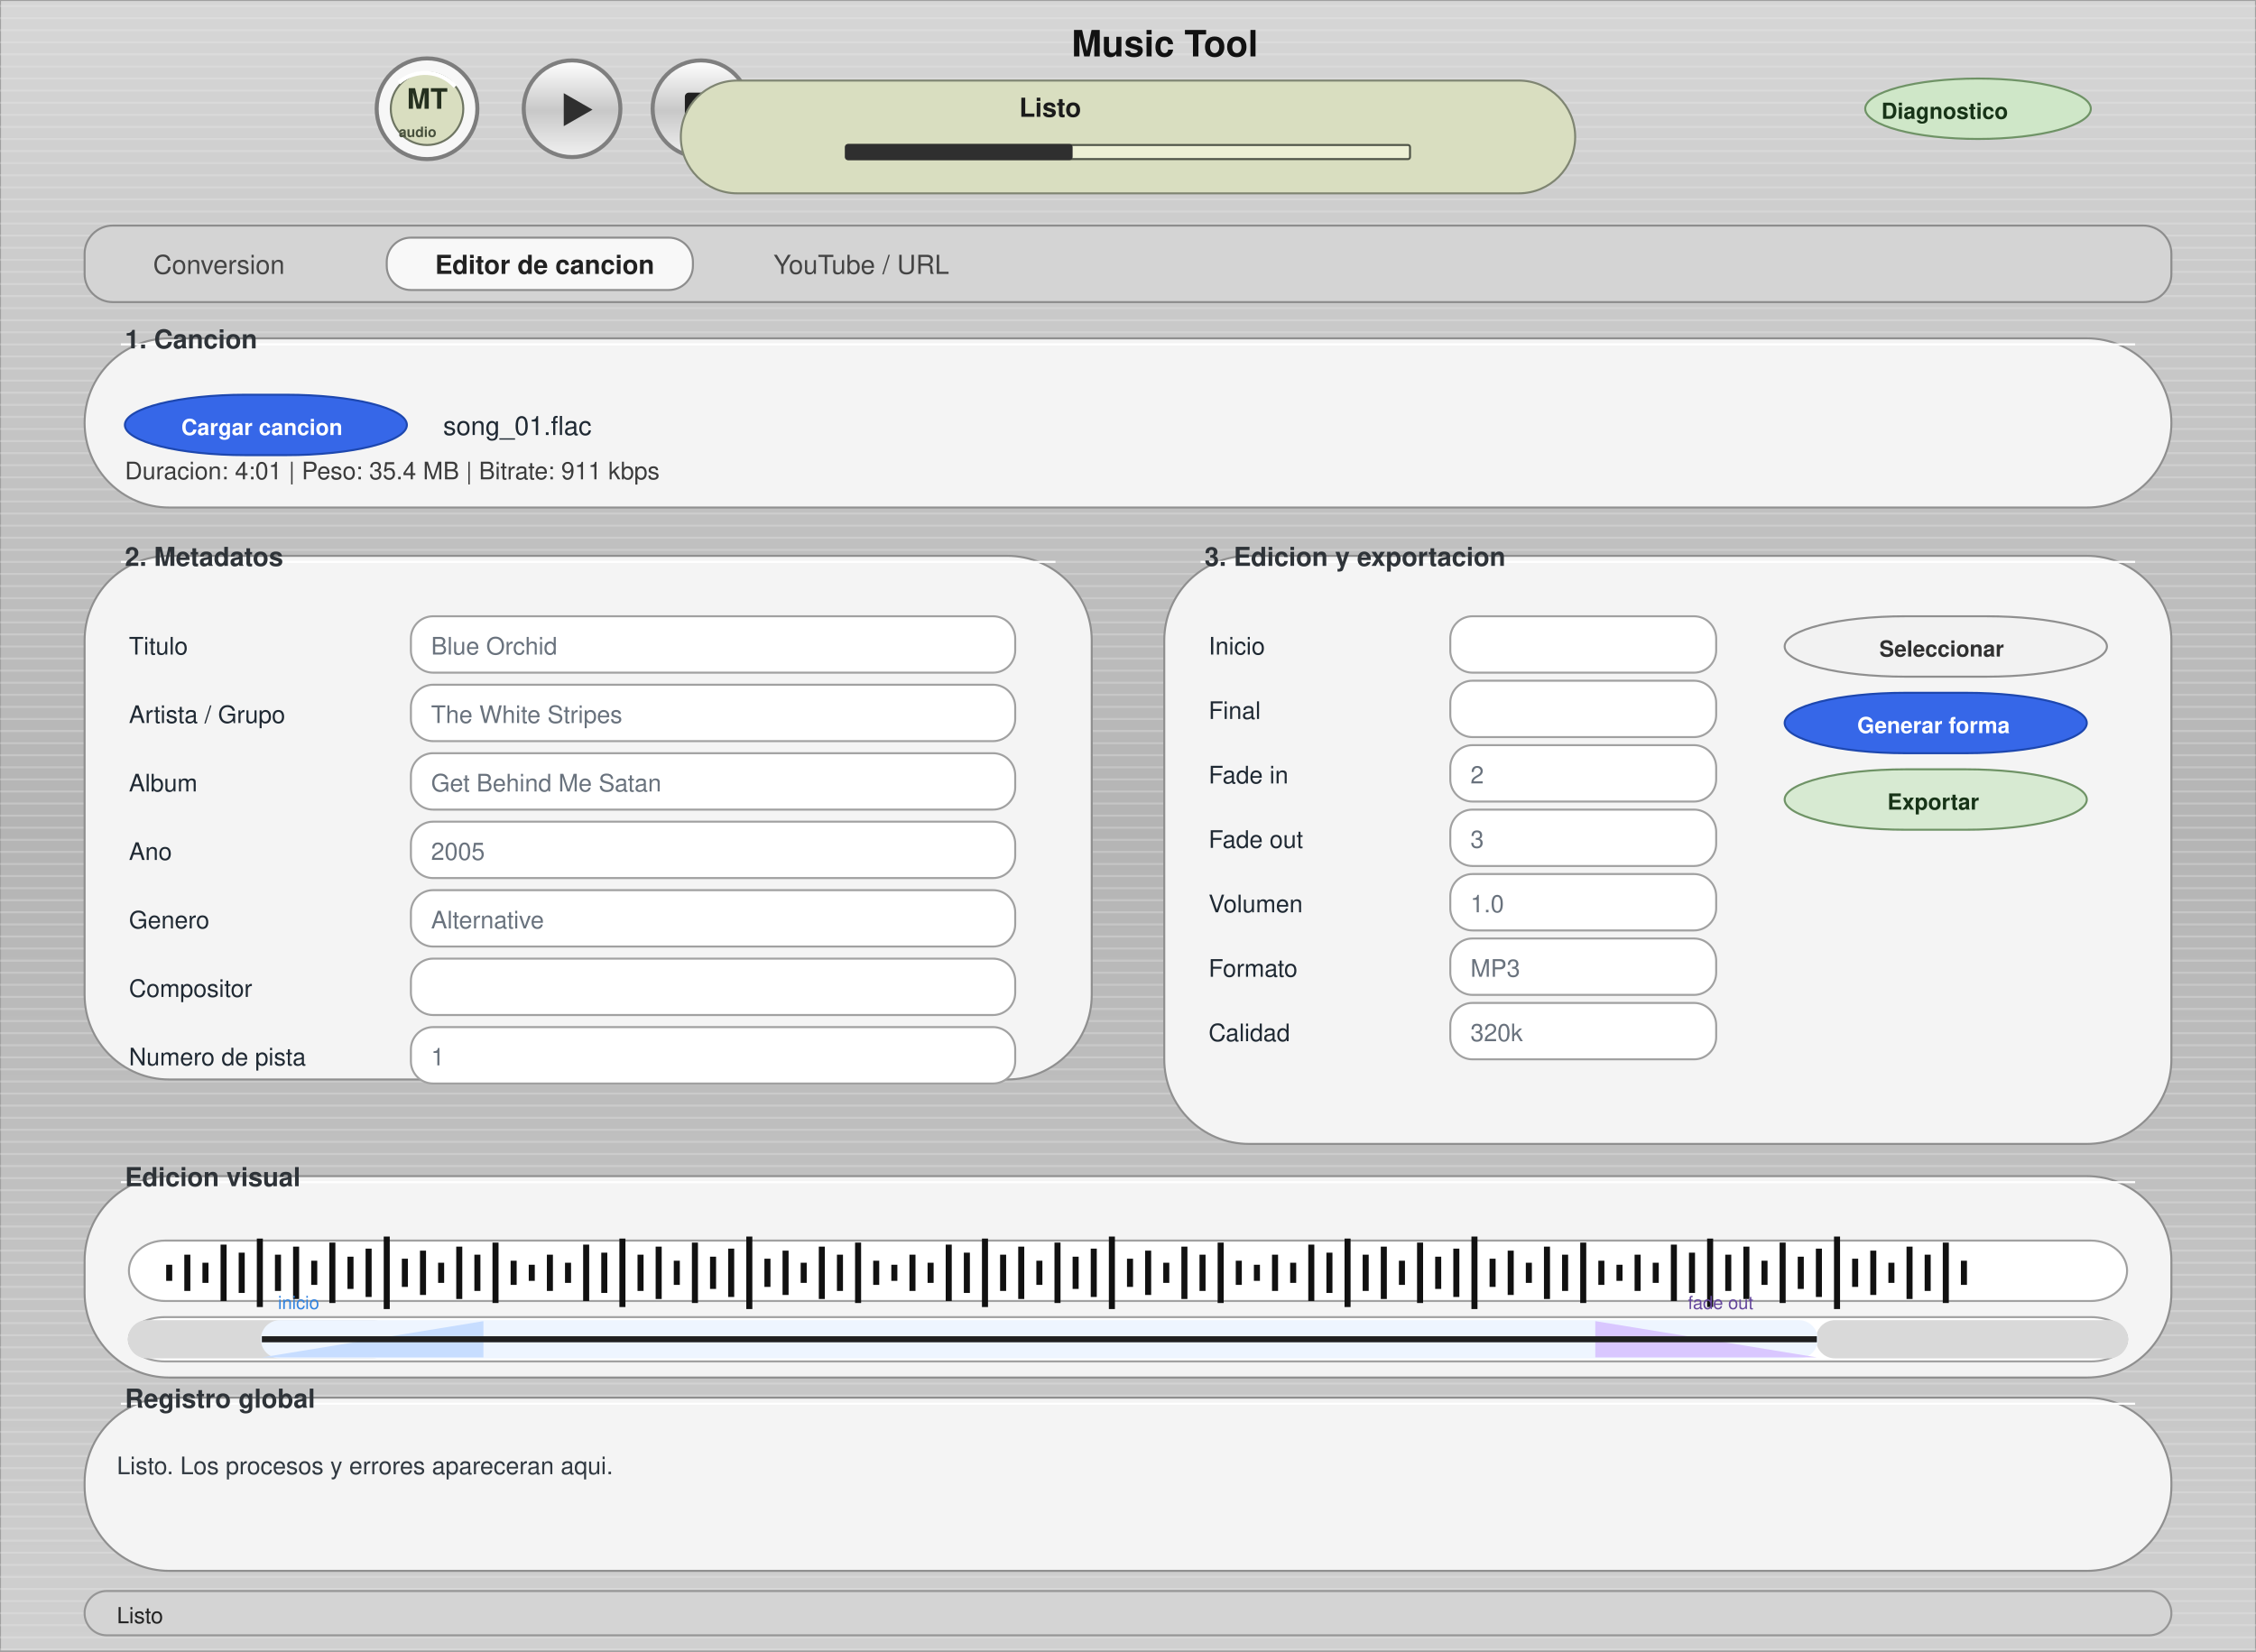
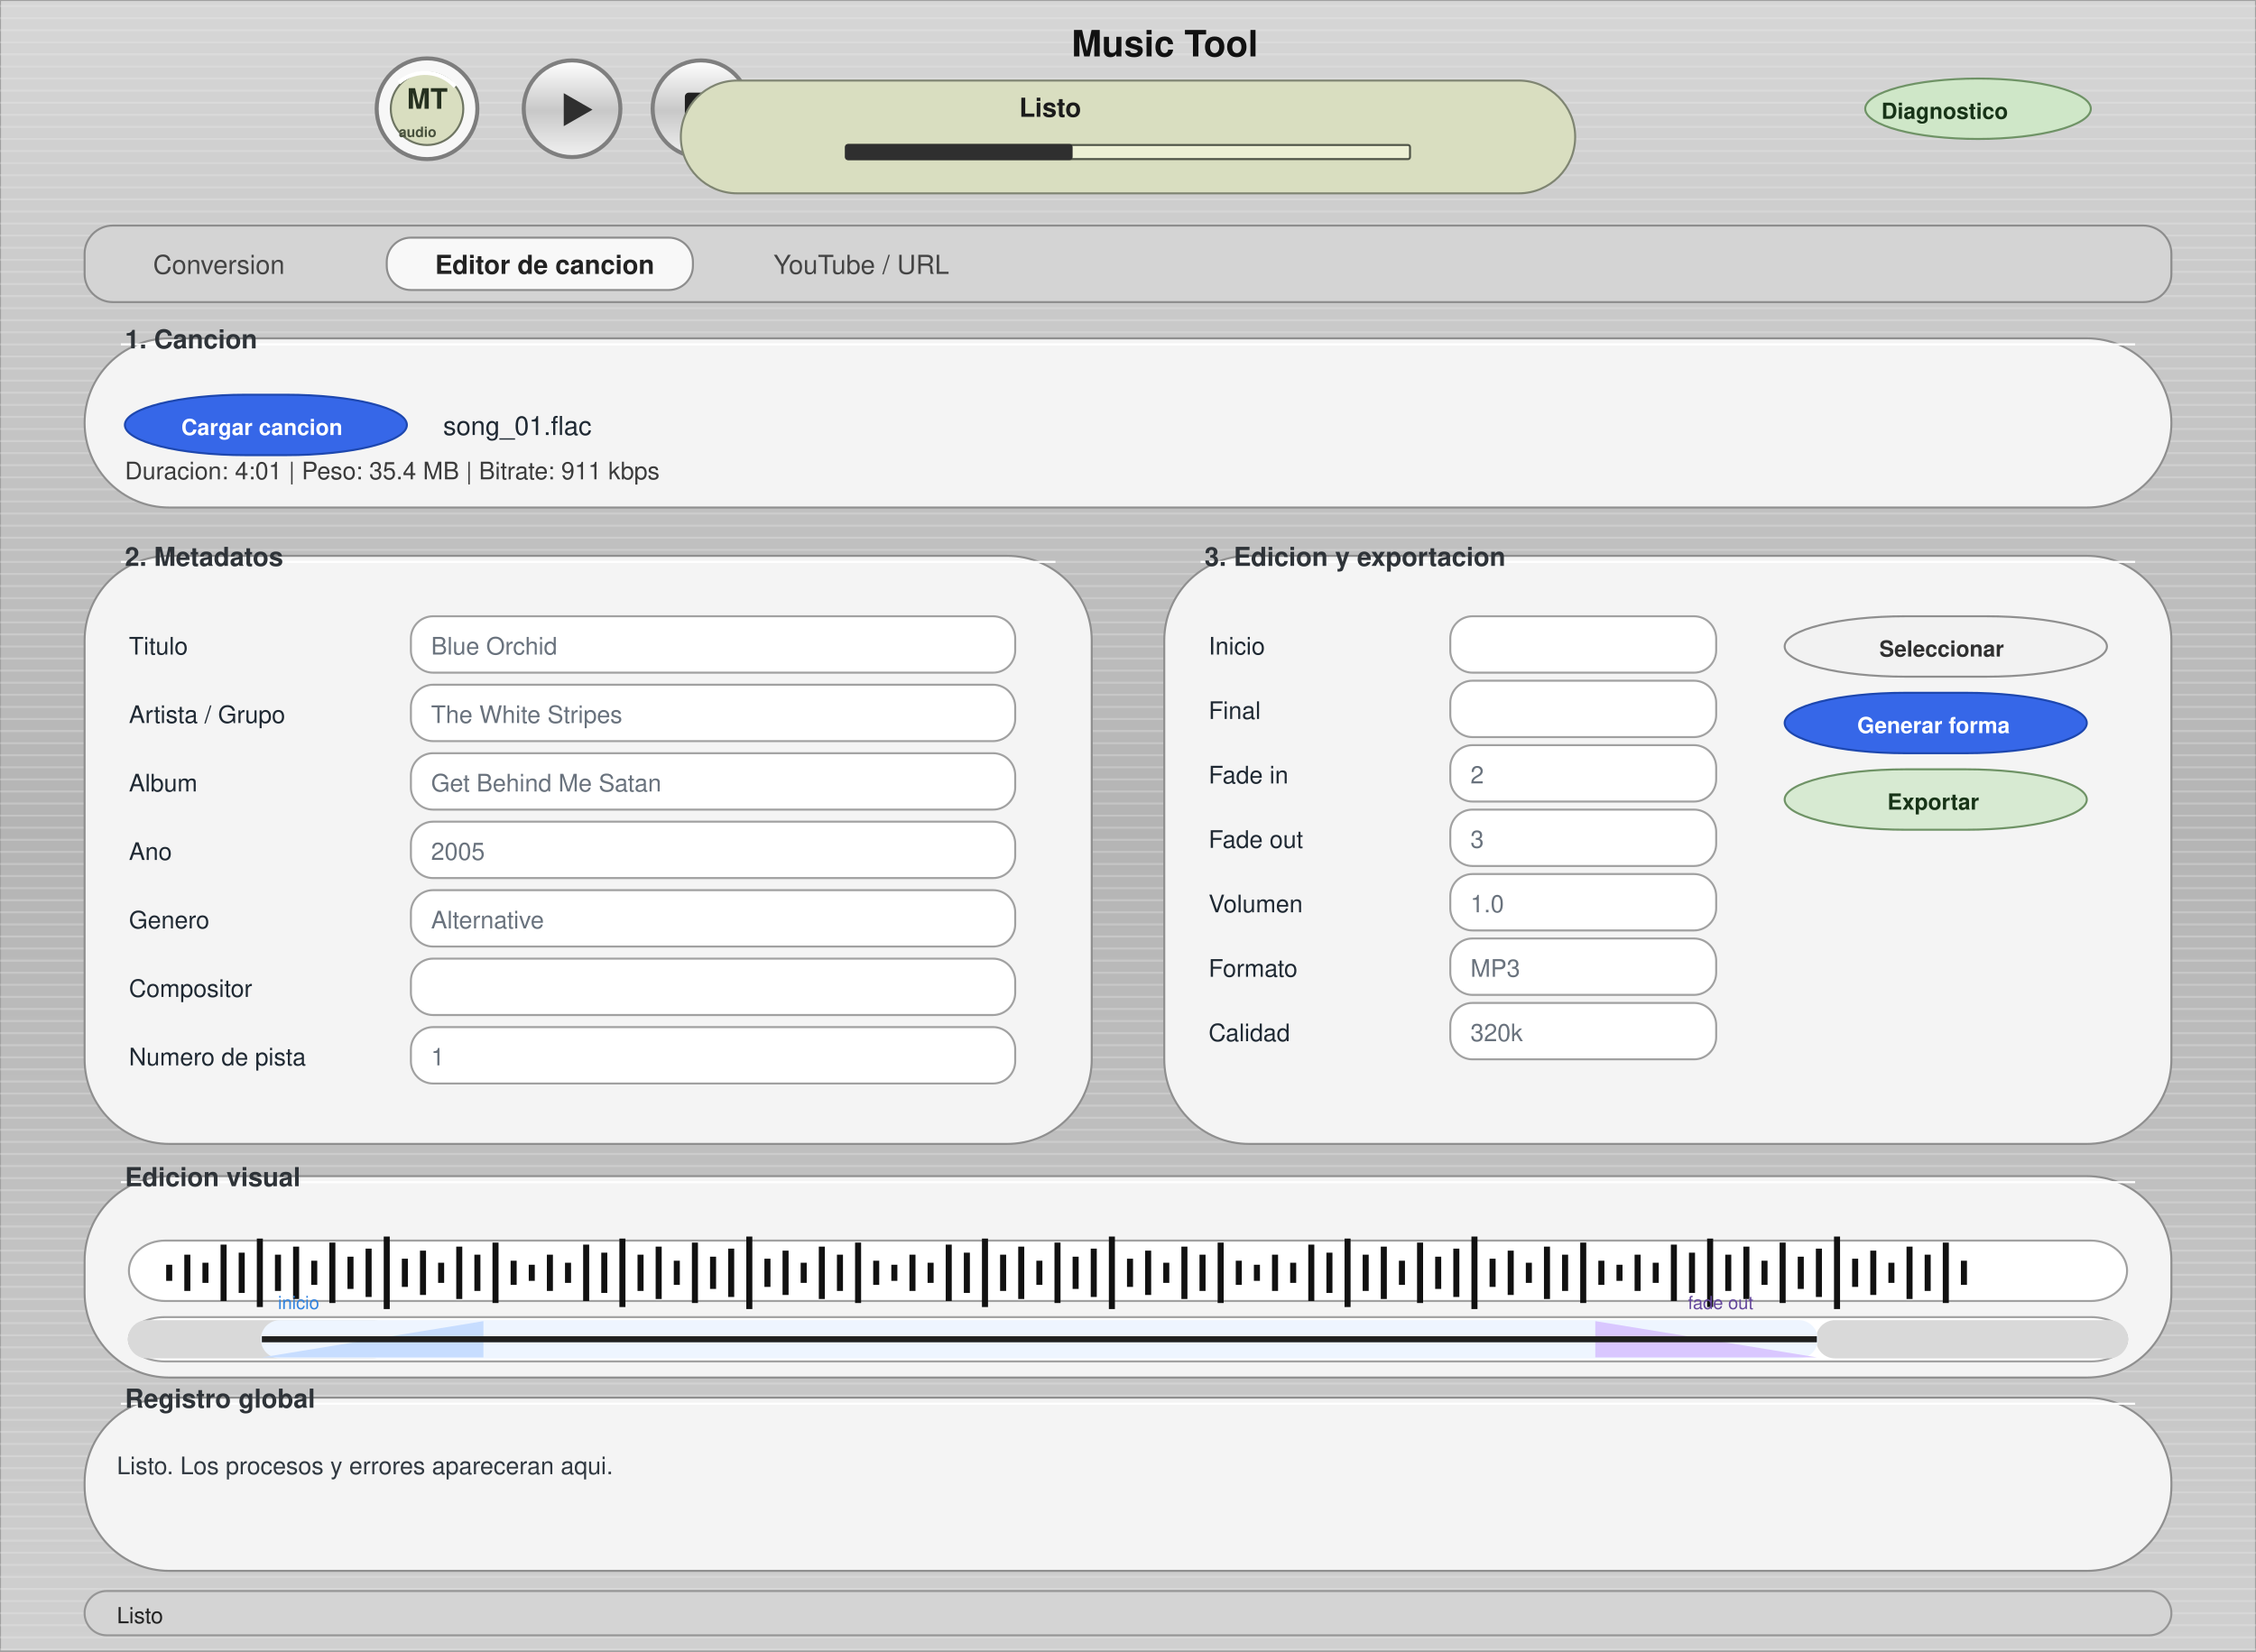
<svg xmlns="http://www.w3.org/2000/svg" width="1120" height="820" viewBox="0 0 1120 820">
  <defs>
    <linearGradient id="metal" x1="0" x2="0" y1="0" y2="1">
      <stop offset="0" stop-color="#d6d6d6" />
      <stop offset="0.5" stop-color="#b4b4b4" />
      <stop offset="1" stop-color="#d0d0d0" />
    </linearGradient>
    <linearGradient id="buttonChrome" x1="0" x2="0" y1="0" y2="1">
      <stop offset="0" stop-color="#ffffff" />
      <stop offset="0.52" stop-color="#c8c8c8" />
      <stop offset="1" stop-color="#f1f1f1" />
    </linearGradient>
    <linearGradient id="tableHeader" x1="0" x2="0" y1="0" y2="1">
      <stop offset="0" stop-color="#f9f9f9" />
      <stop offset="1" stop-color="#bdbdbd" />
    </linearGradient>
  </defs>
  <rect x="0" y="0" width="1120" height="820" rx="0" fill="url(#metal)" stroke="#a0a0a0" />
  <line x1="0" y1="3" x2="1120" y2="3" stroke="#eeeeee" opacity="0.28" />
  <line x1="0" y1="9" x2="1120" y2="9" stroke="#eeeeee" opacity="0.28" />
  <line x1="0" y1="15" x2="1120" y2="15" stroke="#eeeeee" opacity="0.28" />
  <line x1="0" y1="21" x2="1120" y2="21" stroke="#eeeeee" opacity="0.28" />
  <line x1="0" y1="27" x2="1120" y2="27" stroke="#eeeeee" opacity="0.28" />
  <line x1="0" y1="33" x2="1120" y2="33" stroke="#eeeeee" opacity="0.28" />
  <line x1="0" y1="39" x2="1120" y2="39" stroke="#eeeeee" opacity="0.28" />
  <line x1="0" y1="45" x2="1120" y2="45" stroke="#eeeeee" opacity="0.28" />
  <line x1="0" y1="51" x2="1120" y2="51" stroke="#eeeeee" opacity="0.28" />
  <line x1="0" y1="57" x2="1120" y2="57" stroke="#eeeeee" opacity="0.28" />
  <line x1="0" y1="63" x2="1120" y2="63" stroke="#eeeeee" opacity="0.28" />
  <line x1="0" y1="69" x2="1120" y2="69" stroke="#eeeeee" opacity="0.28" />
  <line x1="0" y1="75" x2="1120" y2="75" stroke="#eeeeee" opacity="0.28" />
  <line x1="0" y1="81" x2="1120" y2="81" stroke="#eeeeee" opacity="0.28" />
  <line x1="0" y1="87" x2="1120" y2="87" stroke="#eeeeee" opacity="0.28" />
  <line x1="0" y1="93" x2="1120" y2="93" stroke="#eeeeee" opacity="0.28" />
  <line x1="0" y1="99" x2="1120" y2="99" stroke="#eeeeee" opacity="0.28" />
  <line x1="0" y1="105" x2="1120" y2="105" stroke="#eeeeee" opacity="0.28" />
  <line x1="0" y1="111" x2="1120" y2="111" stroke="#eeeeee" opacity="0.28" />
  <line x1="0" y1="117" x2="1120" y2="117" stroke="#eeeeee" opacity="0.28" />
  <line x1="0" y1="123" x2="1120" y2="123" stroke="#eeeeee" opacity="0.28" />
  <line x1="0" y1="129" x2="1120" y2="129" stroke="#eeeeee" opacity="0.28" />
  <line x1="0" y1="135" x2="1120" y2="135" stroke="#eeeeee" opacity="0.28" />
  <line x1="0" y1="141" x2="1120" y2="141" stroke="#eeeeee" opacity="0.28" />
  <line x1="0" y1="147" x2="1120" y2="147" stroke="#eeeeee" opacity="0.28" />
  <line x1="0" y1="153" x2="1120" y2="153" stroke="#eeeeee" opacity="0.28" />
  <line x1="0" y1="159" x2="1120" y2="159" stroke="#eeeeee" opacity="0.28" />
  <line x1="0" y1="165" x2="1120" y2="165" stroke="#eeeeee" opacity="0.28" />
  <line x1="0" y1="171" x2="1120" y2="171" stroke="#eeeeee" opacity="0.28" />
  <line x1="0" y1="177" x2="1120" y2="177" stroke="#eeeeee" opacity="0.28" />
  <line x1="0" y1="183" x2="1120" y2="183" stroke="#eeeeee" opacity="0.28" />
  <line x1="0" y1="189" x2="1120" y2="189" stroke="#eeeeee" opacity="0.28" />
  <line x1="0" y1="195" x2="1120" y2="195" stroke="#eeeeee" opacity="0.28" />
  <line x1="0" y1="201" x2="1120" y2="201" stroke="#eeeeee" opacity="0.28" />
  <line x1="0" y1="207" x2="1120" y2="207" stroke="#eeeeee" opacity="0.28" />
  <line x1="0" y1="213" x2="1120" y2="213" stroke="#eeeeee" opacity="0.28" />
  <line x1="0" y1="219" x2="1120" y2="219" stroke="#eeeeee" opacity="0.28" />
  <line x1="0" y1="225" x2="1120" y2="225" stroke="#eeeeee" opacity="0.28" />
  <line x1="0" y1="231" x2="1120" y2="231" stroke="#eeeeee" opacity="0.28" />
  <line x1="0" y1="237" x2="1120" y2="237" stroke="#eeeeee" opacity="0.28" />
  <line x1="0" y1="243" x2="1120" y2="243" stroke="#eeeeee" opacity="0.28" />
  <line x1="0" y1="249" x2="1120" y2="249" stroke="#eeeeee" opacity="0.28" />
  <line x1="0" y1="255" x2="1120" y2="255" stroke="#eeeeee" opacity="0.28" />
  <line x1="0" y1="261" x2="1120" y2="261" stroke="#eeeeee" opacity="0.28" />
  <line x1="0" y1="267" x2="1120" y2="267" stroke="#eeeeee" opacity="0.28" />
  <line x1="0" y1="273" x2="1120" y2="273" stroke="#eeeeee" opacity="0.28" />
  <line x1="0" y1="279" x2="1120" y2="279" stroke="#eeeeee" opacity="0.28" />
  <line x1="0" y1="285" x2="1120" y2="285" stroke="#eeeeee" opacity="0.28" />
  <line x1="0" y1="291" x2="1120" y2="291" stroke="#eeeeee" opacity="0.28" />
  <line x1="0" y1="297" x2="1120" y2="297" stroke="#eeeeee" opacity="0.28" />
  <line x1="0" y1="303" x2="1120" y2="303" stroke="#eeeeee" opacity="0.28" />
  <line x1="0" y1="309" x2="1120" y2="309" stroke="#eeeeee" opacity="0.28" />
  <line x1="0" y1="315" x2="1120" y2="315" stroke="#eeeeee" opacity="0.28" />
  <line x1="0" y1="321" x2="1120" y2="321" stroke="#eeeeee" opacity="0.28" />
  <line x1="0" y1="327" x2="1120" y2="327" stroke="#eeeeee" opacity="0.28" />
  <line x1="0" y1="333" x2="1120" y2="333" stroke="#eeeeee" opacity="0.28" />
  <line x1="0" y1="339" x2="1120" y2="339" stroke="#eeeeee" opacity="0.28" />
  <line x1="0" y1="345" x2="1120" y2="345" stroke="#eeeeee" opacity="0.28" />
  <line x1="0" y1="351" x2="1120" y2="351" stroke="#eeeeee" opacity="0.28" />
  <line x1="0" y1="357" x2="1120" y2="357" stroke="#eeeeee" opacity="0.28" />
  <line x1="0" y1="363" x2="1120" y2="363" stroke="#eeeeee" opacity="0.28" />
  <line x1="0" y1="369" x2="1120" y2="369" stroke="#eeeeee" opacity="0.28" />
  <line x1="0" y1="375" x2="1120" y2="375" stroke="#eeeeee" opacity="0.28" />
  <line x1="0" y1="381" x2="1120" y2="381" stroke="#eeeeee" opacity="0.28" />
  <line x1="0" y1="387" x2="1120" y2="387" stroke="#eeeeee" opacity="0.28" />
  <line x1="0" y1="393" x2="1120" y2="393" stroke="#eeeeee" opacity="0.28" />
  <line x1="0" y1="399" x2="1120" y2="399" stroke="#eeeeee" opacity="0.28" />
  <line x1="0" y1="405" x2="1120" y2="405" stroke="#eeeeee" opacity="0.28" />
  <line x1="0" y1="411" x2="1120" y2="411" stroke="#eeeeee" opacity="0.28" />
  <line x1="0" y1="417" x2="1120" y2="417" stroke="#eeeeee" opacity="0.28" />
  <line x1="0" y1="423" x2="1120" y2="423" stroke="#eeeeee" opacity="0.28" />
  <line x1="0" y1="429" x2="1120" y2="429" stroke="#eeeeee" opacity="0.28" />
  <line x1="0" y1="435" x2="1120" y2="435" stroke="#eeeeee" opacity="0.28" />
  <line x1="0" y1="441" x2="1120" y2="441" stroke="#eeeeee" opacity="0.28" />
  <line x1="0" y1="447" x2="1120" y2="447" stroke="#eeeeee" opacity="0.28" />
  <line x1="0" y1="453" x2="1120" y2="453" stroke="#eeeeee" opacity="0.28" />
  <line x1="0" y1="459" x2="1120" y2="459" stroke="#eeeeee" opacity="0.28" />
  <line x1="0" y1="465" x2="1120" y2="465" stroke="#eeeeee" opacity="0.28" />
  <line x1="0" y1="471" x2="1120" y2="471" stroke="#eeeeee" opacity="0.28" />
  <line x1="0" y1="477" x2="1120" y2="477" stroke="#eeeeee" opacity="0.28" />
  <line x1="0" y1="483" x2="1120" y2="483" stroke="#eeeeee" opacity="0.28" />
  <line x1="0" y1="489" x2="1120" y2="489" stroke="#eeeeee" opacity="0.28" />
  <line x1="0" y1="495" x2="1120" y2="495" stroke="#eeeeee" opacity="0.28" />
  <line x1="0" y1="501" x2="1120" y2="501" stroke="#eeeeee" opacity="0.28" />
  <line x1="0" y1="507" x2="1120" y2="507" stroke="#eeeeee" opacity="0.28" />
  <line x1="0" y1="513" x2="1120" y2="513" stroke="#eeeeee" opacity="0.28" />
  <line x1="0" y1="519" x2="1120" y2="519" stroke="#eeeeee" opacity="0.28" />
  <line x1="0" y1="525" x2="1120" y2="525" stroke="#eeeeee" opacity="0.28" />
  <line x1="0" y1="531" x2="1120" y2="531" stroke="#eeeeee" opacity="0.28" />
  <line x1="0" y1="537" x2="1120" y2="537" stroke="#eeeeee" opacity="0.28" />
  <line x1="0" y1="543" x2="1120" y2="543" stroke="#eeeeee" opacity="0.28" />
  <line x1="0" y1="549" x2="1120" y2="549" stroke="#eeeeee" opacity="0.28" />
  <line x1="0" y1="555" x2="1120" y2="555" stroke="#eeeeee" opacity="0.28" />
  <line x1="0" y1="561" x2="1120" y2="561" stroke="#eeeeee" opacity="0.28" />
  <line x1="0" y1="567" x2="1120" y2="567" stroke="#eeeeee" opacity="0.28" />
  <line x1="0" y1="573" x2="1120" y2="573" stroke="#eeeeee" opacity="0.28" />
  <line x1="0" y1="579" x2="1120" y2="579" stroke="#eeeeee" opacity="0.28" />
  <line x1="0" y1="585" x2="1120" y2="585" stroke="#eeeeee" opacity="0.28" />
  <line x1="0" y1="591" x2="1120" y2="591" stroke="#eeeeee" opacity="0.28" />
  <line x1="0" y1="597" x2="1120" y2="597" stroke="#eeeeee" opacity="0.28" />
  <line x1="0" y1="603" x2="1120" y2="603" stroke="#eeeeee" opacity="0.28" />
  <line x1="0" y1="609" x2="1120" y2="609" stroke="#eeeeee" opacity="0.28" />
  <line x1="0" y1="615" x2="1120" y2="615" stroke="#eeeeee" opacity="0.28" />
  <line x1="0" y1="621" x2="1120" y2="621" stroke="#eeeeee" opacity="0.28" />
  <line x1="0" y1="627" x2="1120" y2="627" stroke="#eeeeee" opacity="0.28" />
  <line x1="0" y1="633" x2="1120" y2="633" stroke="#eeeeee" opacity="0.28" />
  <line x1="0" y1="639" x2="1120" y2="639" stroke="#eeeeee" opacity="0.28" />
  <line x1="0" y1="645" x2="1120" y2="645" stroke="#eeeeee" opacity="0.28" />
  <line x1="0" y1="651" x2="1120" y2="651" stroke="#eeeeee" opacity="0.28" />
  <line x1="0" y1="657" x2="1120" y2="657" stroke="#eeeeee" opacity="0.28" />
  <line x1="0" y1="663" x2="1120" y2="663" stroke="#eeeeee" opacity="0.28" />
  <line x1="0" y1="669" x2="1120" y2="669" stroke="#eeeeee" opacity="0.28" />
  <line x1="0" y1="675" x2="1120" y2="675" stroke="#eeeeee" opacity="0.28" />
  <line x1="0" y1="681" x2="1120" y2="681" stroke="#eeeeee" opacity="0.28" />
  <line x1="0" y1="687" x2="1120" y2="687" stroke="#eeeeee" opacity="0.28" />
  <line x1="0" y1="693" x2="1120" y2="693" stroke="#eeeeee" opacity="0.28" />
  <line x1="0" y1="699" x2="1120" y2="699" stroke="#eeeeee" opacity="0.28" />
  <line x1="0" y1="705" x2="1120" y2="705" stroke="#eeeeee" opacity="0.28" />
  <line x1="0" y1="711" x2="1120" y2="711" stroke="#eeeeee" opacity="0.28" />
  <line x1="0" y1="717" x2="1120" y2="717" stroke="#eeeeee" opacity="0.28" />
  <line x1="0" y1="723" x2="1120" y2="723" stroke="#eeeeee" opacity="0.28" />
  <line x1="0" y1="729" x2="1120" y2="729" stroke="#eeeeee" opacity="0.28" />
  <line x1="0" y1="735" x2="1120" y2="735" stroke="#eeeeee" opacity="0.28" />
  <line x1="0" y1="741" x2="1120" y2="741" stroke="#eeeeee" opacity="0.28" />
  <line x1="0" y1="747" x2="1120" y2="747" stroke="#eeeeee" opacity="0.28" />
  <line x1="0" y1="753" x2="1120" y2="753" stroke="#eeeeee" opacity="0.28" />
  <line x1="0" y1="759" x2="1120" y2="759" stroke="#eeeeee" opacity="0.28" />
  <line x1="0" y1="765" x2="1120" y2="765" stroke="#eeeeee" opacity="0.28" />
  <line x1="0" y1="771" x2="1120" y2="771" stroke="#eeeeee" opacity="0.28" />
  <line x1="0" y1="777" x2="1120" y2="777" stroke="#eeeeee" opacity="0.28" />
  <line x1="0" y1="783" x2="1120" y2="783" stroke="#eeeeee" opacity="0.28" />
  <line x1="0" y1="789" x2="1120" y2="789" stroke="#eeeeee" opacity="0.28" />
  <line x1="0" y1="795" x2="1120" y2="795" stroke="#eeeeee" opacity="0.28" />
  <line x1="0" y1="801" x2="1120" y2="801" stroke="#eeeeee" opacity="0.28" />
  <line x1="0" y1="807" x2="1120" y2="807" stroke="#eeeeee" opacity="0.28" />
  <line x1="0" y1="813" x2="1120" y2="813" stroke="#eeeeee" opacity="0.28" />
  <line x1="0" y1="819" x2="1120" y2="819" stroke="#eeeeee" opacity="0.28" />
  <text x="532" y="28" font-family="-apple-system, BlinkMacSystemFont, Helvetica, Arial, sans-serif" font-size="18" font-weight="700" fill="#111111">Music Tool</text>
  <circle cx="212" cy="54" r="25" fill="#f7f7f7" stroke="#7d7d7d" stroke-width="2" />
  <circle cx="212" cy="54" r="18" fill="#d9dec0" stroke="#6e7562" />
  <path d="M198 41 A20 20 0 0 1 226 43" fill="none" stroke="#ffffff" stroke-width="2" />
  <text x="202" y="54" font-family="-apple-system, BlinkMacSystemFont, Helvetica, Arial, sans-serif" font-size="14" font-weight="700" fill="#25301f">MT</text>
  <text x="198" y="68" font-family="-apple-system, BlinkMacSystemFont, Helvetica, Arial, sans-serif" font-size="7" font-weight="700" fill="#47503c">audio</text>
  <circle cx="284" cy="54" r="24" fill="url(#buttonChrome)" stroke="#7f7f7f" stroke-width="2" />
  <text x="278" y="61" font-family="-apple-system, BlinkMacSystemFont, Helvetica, Arial, sans-serif" font-size="18" font-weight="700" fill="#2f2f2f">▶</text>
  <circle cx="348" cy="54" r="24" fill="url(#buttonChrome)" stroke="#7f7f7f" stroke-width="2" />
  <rect x="340" y="46" width="16" height="16" rx="2" fill="#202020" />
  <rect x="338" y="40" width="444" height="56" rx="28" fill="#d9dec0" stroke="#7f8572" />
  <text x="506" y="58" font-family="-apple-system, BlinkMacSystemFont, Helvetica, Arial, sans-serif" font-size="13" font-weight="700" fill="#1b1b1b">Listo</text>
  <rect x="420" y="72" width="280" height="7" rx="1" fill="#edf0d5" stroke="#4f5447" />
  <rect x="420" y="72" width="112" height="7" rx="1" fill="#2f2f2f" stroke="#2f2f2f" />
  <rect x="926" y="39" width="112" height="30" rx="60" fill="#cfe7c8" stroke="#6f9366" />
  <text x="934" y="59" font-family="-apple-system, BlinkMacSystemFont, Helvetica, Arial, sans-serif" font-size="11" font-weight="700" fill="#173317">Diagnostico</text>
  <rect x="42" y="112" width="1036" height="38" rx="14" fill="#d4d4d4" stroke="#8d8d8d" />
  <text x="76" y="136" font-family="-apple-system, BlinkMacSystemFont, Helvetica, Arial, sans-serif" font-size="13" font-weight="500" fill="#444">Conversion</text>
  <rect x="192" y="118" width="152" height="26" rx="12" fill="#f8f8f8" stroke="#8d8d8d" />
  <text x="216" y="136" font-family="-apple-system, BlinkMacSystemFont, Helvetica, Arial, sans-serif" font-size="13" font-weight="600" fill="#222">Editor de cancion</text>
  <text x="384" y="136" font-family="-apple-system, BlinkMacSystemFont, Helvetica, Arial, sans-serif" font-size="13" font-weight="500" fill="#444">YouTube / URL</text>
  <rect x="42" y="168" width="1036" height="84" rx="42" fill="#f4f4f4" stroke="#8f8f8f" />
  <line x1="60" y1="171" x2="1060" y2="171" stroke="#ffffff" />
  <text x="62" y="173" font-family="-apple-system, BlinkMacSystemFont, Helvetica, Arial, sans-serif" font-size="13" font-weight="600" fill="#2e3338">1. Cancion</text>
  <rect x="62" y="196" width="140" height="30" rx="60" fill="#3667e8" stroke="#1d47af" />
  <text x="90" y="216" font-family="-apple-system, BlinkMacSystemFont, Helvetica, Arial, sans-serif" font-size="11" font-weight="700" fill="#ffffff">Cargar cancion</text>
  <text x="220" y="216" font-family="-apple-system, BlinkMacSystemFont, Helvetica, Arial, sans-serif" font-size="13" font-weight="500" fill="#1f2933">song_01.flac</text>
  <text x="62" y="238" font-family="-apple-system, BlinkMacSystemFont, Helvetica, Arial, sans-serif" font-size="12" font-weight="400" fill="#3b3b3b">Duracion: 4:01 | Peso: 35.4 MB | Bitrate: 911 kbps</text>
-   <rect x="42" y="276" width="500" height="260" rx="42" fill="#f4f4f4" stroke="#8f8f8f" />
+   <rect x="42" y="276" width="500" height="292" rx="42" fill="#f4f4f4" stroke="#8f8f8f" />
  <line x1="60" y1="279" x2="524" y2="279" stroke="#ffffff" />
  <text x="62" y="281" font-family="-apple-system, BlinkMacSystemFont, Helvetica, Arial, sans-serif" font-size="13" font-weight="600" fill="#2e3338">2. Metadatos</text>
  <text x="64" y="325" font-family="-apple-system, BlinkMacSystemFont, Helvetica, Arial, sans-serif" font-size="12" font-weight="500" fill="#1f2933">Titulo</text>
  <rect x="204" y="306" width="300" height="28" rx="11" fill="#ffffff" stroke="#a1a1a1" />
  <text x="214" y="325" font-family="-apple-system, BlinkMacSystemFont, Helvetica, Arial, sans-serif" font-size="12" font-weight="400" fill="#69727d">Blue Orchid</text>
  <text x="64" y="359" font-family="-apple-system, BlinkMacSystemFont, Helvetica, Arial, sans-serif" font-size="12" font-weight="500" fill="#1f2933">Artista / Grupo</text>
  <rect x="204" y="340" width="300" height="28" rx="11" fill="#ffffff" stroke="#a1a1a1" />
  <text x="214" y="359" font-family="-apple-system, BlinkMacSystemFont, Helvetica, Arial, sans-serif" font-size="12" font-weight="400" fill="#69727d">The White Stripes</text>
  <text x="64" y="393" font-family="-apple-system, BlinkMacSystemFont, Helvetica, Arial, sans-serif" font-size="12" font-weight="500" fill="#1f2933">Album</text>
  <rect x="204" y="374" width="300" height="28" rx="11" fill="#ffffff" stroke="#a1a1a1" />
  <text x="214" y="393" font-family="-apple-system, BlinkMacSystemFont, Helvetica, Arial, sans-serif" font-size="12" font-weight="400" fill="#69727d">Get Behind Me Satan</text>
  <text x="64" y="427" font-family="-apple-system, BlinkMacSystemFont, Helvetica, Arial, sans-serif" font-size="12" font-weight="500" fill="#1f2933">Ano</text>
  <rect x="204" y="408" width="300" height="28" rx="11" fill="#ffffff" stroke="#a1a1a1" />
  <text x="214" y="427" font-family="-apple-system, BlinkMacSystemFont, Helvetica, Arial, sans-serif" font-size="12" font-weight="400" fill="#69727d">2005</text>
  <text x="64" y="461" font-family="-apple-system, BlinkMacSystemFont, Helvetica, Arial, sans-serif" font-size="12" font-weight="500" fill="#1f2933">Genero</text>
  <rect x="204" y="442" width="300" height="28" rx="11" fill="#ffffff" stroke="#a1a1a1" />
  <text x="214" y="461" font-family="-apple-system, BlinkMacSystemFont, Helvetica, Arial, sans-serif" font-size="12" font-weight="400" fill="#69727d">Alternative</text>
  <text x="64" y="495" font-family="-apple-system, BlinkMacSystemFont, Helvetica, Arial, sans-serif" font-size="12" font-weight="500" fill="#1f2933">Compositor</text>
  <rect x="204" y="476" width="300" height="28" rx="11" fill="#ffffff" stroke="#a1a1a1" />
  <text x="214" y="495" font-family="-apple-system, BlinkMacSystemFont, Helvetica, Arial, sans-serif" font-size="12" font-weight="400" fill="#69727d" />
  <text x="64" y="529" font-family="-apple-system, BlinkMacSystemFont, Helvetica, Arial, sans-serif" font-size="12" font-weight="500" fill="#1f2933">Numero de pista</text>
  <rect x="204" y="510" width="300" height="28" rx="11" fill="#ffffff" stroke="#a1a1a1" />
  <text x="214" y="529" font-family="-apple-system, BlinkMacSystemFont, Helvetica, Arial, sans-serif" font-size="12" font-weight="400" fill="#69727d">1</text>
  <rect x="578" y="276" width="500" height="292" rx="42" fill="#f4f4f4" stroke="#8f8f8f" />
  <line x1="596" y1="279" x2="1060" y2="279" stroke="#ffffff" />
  <text x="598" y="281" font-family="-apple-system, BlinkMacSystemFont, Helvetica, Arial, sans-serif" font-size="13" font-weight="600" fill="#2e3338">3. Edicion y exportacion</text>
  <text x="600" y="325" font-family="-apple-system, BlinkMacSystemFont, Helvetica, Arial, sans-serif" font-size="12" font-weight="500" fill="#1f2933">Inicio</text>
  <rect x="720" y="306" width="132" height="28" rx="11" fill="#ffffff" stroke="#a1a1a1" />
  <text x="730" y="325" font-family="-apple-system, BlinkMacSystemFont, Helvetica, Arial, sans-serif" font-size="12" font-weight="400" fill="#69727d" />
  <text x="600" y="357" font-family="-apple-system, BlinkMacSystemFont, Helvetica, Arial, sans-serif" font-size="12" font-weight="500" fill="#1f2933">Final</text>
  <rect x="720" y="338" width="132" height="28" rx="11" fill="#ffffff" stroke="#a1a1a1" />
  <text x="730" y="357" font-family="-apple-system, BlinkMacSystemFont, Helvetica, Arial, sans-serif" font-size="12" font-weight="400" fill="#69727d" />
  <text x="600" y="389" font-family="-apple-system, BlinkMacSystemFont, Helvetica, Arial, sans-serif" font-size="12" font-weight="500" fill="#1f2933">Fade in</text>
  <rect x="720" y="370" width="132" height="28" rx="11" fill="#ffffff" stroke="#a1a1a1" />
  <text x="730" y="389" font-family="-apple-system, BlinkMacSystemFont, Helvetica, Arial, sans-serif" font-size="12" font-weight="400" fill="#69727d">2</text>
  <text x="600" y="421" font-family="-apple-system, BlinkMacSystemFont, Helvetica, Arial, sans-serif" font-size="12" font-weight="500" fill="#1f2933">Fade out</text>
  <rect x="720" y="402" width="132" height="28" rx="11" fill="#ffffff" stroke="#a1a1a1" />
  <text x="730" y="421" font-family="-apple-system, BlinkMacSystemFont, Helvetica, Arial, sans-serif" font-size="12" font-weight="400" fill="#69727d">3</text>
  <text x="600" y="453" font-family="-apple-system, BlinkMacSystemFont, Helvetica, Arial, sans-serif" font-size="12" font-weight="500" fill="#1f2933">Volumen</text>
  <rect x="720" y="434" width="132" height="28" rx="11" fill="#ffffff" stroke="#a1a1a1" />
  <text x="730" y="453" font-family="-apple-system, BlinkMacSystemFont, Helvetica, Arial, sans-serif" font-size="12" font-weight="400" fill="#69727d">1.0</text>
  <text x="600" y="485" font-family="-apple-system, BlinkMacSystemFont, Helvetica, Arial, sans-serif" font-size="12" font-weight="500" fill="#1f2933">Formato</text>
  <rect x="720" y="466" width="132" height="28" rx="11" fill="#ffffff" stroke="#a1a1a1" />
  <text x="730" y="485" font-family="-apple-system, BlinkMacSystemFont, Helvetica, Arial, sans-serif" font-size="12" font-weight="400" fill="#69727d">MP3</text>
  <text x="600" y="517" font-family="-apple-system, BlinkMacSystemFont, Helvetica, Arial, sans-serif" font-size="12" font-weight="500" fill="#1f2933">Calidad</text>
  <rect x="720" y="498" width="132" height="28" rx="11" fill="#ffffff" stroke="#a1a1a1" />
  <text x="730" y="517" font-family="-apple-system, BlinkMacSystemFont, Helvetica, Arial, sans-serif" font-size="12" font-weight="400" fill="#69727d">320k</text>
  <rect x="886" y="306" width="160" height="30" rx="60" fill="#f2f2f2" stroke="#8f8f8f" />
  <text x="933" y="326" font-family="-apple-system, BlinkMacSystemFont, Helvetica, Arial, sans-serif" font-size="11" font-weight="700" fill="#303030">Seleccionar</text>
  <rect x="886" y="344" width="150" height="30" rx="60" fill="#3667e8" stroke="#1d47af" />
  <text x="922" y="364" font-family="-apple-system, BlinkMacSystemFont, Helvetica, Arial, sans-serif" font-size="11" font-weight="700" fill="#ffffff">Generar forma</text>
  <rect x="886" y="382" width="150" height="30" rx="60" fill="#d7ead2" stroke="#6f9366" />
  <text x="937" y="402" font-family="-apple-system, BlinkMacSystemFont, Helvetica, Arial, sans-serif" font-size="11" font-weight="700" fill="#173317">Exportar</text>
  <rect x="42" y="584" width="1036" height="100" rx="42" fill="#f4f4f4" stroke="#8f8f8f" />
  <line x1="60" y1="587" x2="1060" y2="587" stroke="#ffffff" />
  <text x="62" y="589" font-family="-apple-system, BlinkMacSystemFont, Helvetica, Arial, sans-serif" font-size="13" font-weight="600" fill="#2e3338">Edicion visual</text>
  <rect x="64" y="616" width="992" height="30" rx="18" fill="#ffffff" stroke="#a1a1a1" />
  <line x1="84" y1="628" x2="84" y2="636" stroke="#111111" stroke-width="3" />
  <line x1="93" y1="623" x2="93" y2="641" stroke="#111111" stroke-width="3" />
  <line x1="102" y1="627" x2="102" y2="637" stroke="#111111" stroke-width="3" />
  <line x1="111" y1="618" x2="111" y2="646" stroke="#111111" stroke-width="3" />
  <line x1="120" y1="622" x2="120" y2="642" stroke="#111111" stroke-width="3" />
  <line x1="129" y1="615" x2="129" y2="649" stroke="#111111" stroke-width="3" />
  <line x1="138" y1="623" x2="138" y2="641" stroke="#111111" stroke-width="3" />
  <line x1="147" y1="619" x2="147" y2="645" stroke="#111111" stroke-width="3" />
  <line x1="156" y1="626" x2="156" y2="638" stroke="#111111" stroke-width="3" />
  <line x1="165" y1="617" x2="165" y2="647" stroke="#111111" stroke-width="3" />
  <line x1="174" y1="624" x2="174" y2="640" stroke="#111111" stroke-width="3" />
  <line x1="183" y1="620" x2="183" y2="644" stroke="#111111" stroke-width="3" />
  <line x1="192" y1="614" x2="192" y2="650" stroke="#111111" stroke-width="3" />
  <line x1="201" y1="625" x2="201" y2="639" stroke="#111111" stroke-width="3" />
  <line x1="210" y1="621" x2="210" y2="643" stroke="#111111" stroke-width="3" />
  <line x1="219" y1="627" x2="219" y2="637" stroke="#111111" stroke-width="3" />
  <line x1="228" y1="619" x2="228" y2="645" stroke="#111111" stroke-width="3" />
  <line x1="237" y1="623" x2="237" y2="641" stroke="#111111" stroke-width="3" />
  <line x1="246" y1="617" x2="246" y2="647" stroke="#111111" stroke-width="3" />
  <line x1="255" y1="626" x2="255" y2="638" stroke="#111111" stroke-width="3" />
  <line x1="264" y1="628" x2="264" y2="636" stroke="#111111" stroke-width="3" />
  <line x1="273" y1="623" x2="273" y2="641" stroke="#111111" stroke-width="3" />
  <line x1="282" y1="627" x2="282" y2="637" stroke="#111111" stroke-width="3" />
  <line x1="291" y1="618" x2="291" y2="646" stroke="#111111" stroke-width="3" />
  <line x1="300" y1="622" x2="300" y2="642" stroke="#111111" stroke-width="3" />
  <line x1="309" y1="615" x2="309" y2="649" stroke="#111111" stroke-width="3" />
  <line x1="318" y1="623" x2="318" y2="641" stroke="#111111" stroke-width="3" />
  <line x1="327" y1="619" x2="327" y2="645" stroke="#111111" stroke-width="3" />
  <line x1="336" y1="626" x2="336" y2="638" stroke="#111111" stroke-width="3" />
  <line x1="345" y1="617" x2="345" y2="647" stroke="#111111" stroke-width="3" />
  <line x1="354" y1="624" x2="354" y2="640" stroke="#111111" stroke-width="3" />
  <line x1="363" y1="620" x2="363" y2="644" stroke="#111111" stroke-width="3" />
  <line x1="372" y1="614" x2="372" y2="650" stroke="#111111" stroke-width="3" />
  <line x1="381" y1="625" x2="381" y2="639" stroke="#111111" stroke-width="3" />
  <line x1="390" y1="621" x2="390" y2="643" stroke="#111111" stroke-width="3" />
  <line x1="399" y1="627" x2="399" y2="637" stroke="#111111" stroke-width="3" />
  <line x1="408" y1="619" x2="408" y2="645" stroke="#111111" stroke-width="3" />
  <line x1="417" y1="623" x2="417" y2="641" stroke="#111111" stroke-width="3" />
  <line x1="426" y1="617" x2="426" y2="647" stroke="#111111" stroke-width="3" />
  <line x1="435" y1="626" x2="435" y2="638" stroke="#111111" stroke-width="3" />
  <line x1="444" y1="628" x2="444" y2="636" stroke="#111111" stroke-width="3" />
  <line x1="453" y1="623" x2="453" y2="641" stroke="#111111" stroke-width="3" />
  <line x1="462" y1="627" x2="462" y2="637" stroke="#111111" stroke-width="3" />
  <line x1="471" y1="618" x2="471" y2="646" stroke="#111111" stroke-width="3" />
  <line x1="480" y1="622" x2="480" y2="642" stroke="#111111" stroke-width="3" />
  <line x1="489" y1="615" x2="489" y2="649" stroke="#111111" stroke-width="3" />
  <line x1="498" y1="623" x2="498" y2="641" stroke="#111111" stroke-width="3" />
  <line x1="507" y1="619" x2="507" y2="645" stroke="#111111" stroke-width="3" />
  <line x1="516" y1="626" x2="516" y2="638" stroke="#111111" stroke-width="3" />
  <line x1="525" y1="617" x2="525" y2="647" stroke="#111111" stroke-width="3" />
  <line x1="534" y1="624" x2="534" y2="640" stroke="#111111" stroke-width="3" />
  <line x1="543" y1="620" x2="543" y2="644" stroke="#111111" stroke-width="3" />
  <line x1="552" y1="614" x2="552" y2="650" stroke="#111111" stroke-width="3" />
  <line x1="561" y1="625" x2="561" y2="639" stroke="#111111" stroke-width="3" />
  <line x1="570" y1="621" x2="570" y2="643" stroke="#111111" stroke-width="3" />
  <line x1="579" y1="627" x2="579" y2="637" stroke="#111111" stroke-width="3" />
  <line x1="588" y1="619" x2="588" y2="645" stroke="#111111" stroke-width="3" />
  <line x1="597" y1="623" x2="597" y2="641" stroke="#111111" stroke-width="3" />
  <line x1="606" y1="617" x2="606" y2="647" stroke="#111111" stroke-width="3" />
  <line x1="615" y1="626" x2="615" y2="638" stroke="#111111" stroke-width="3" />
  <line x1="624" y1="628" x2="624" y2="636" stroke="#111111" stroke-width="3" />
  <line x1="633" y1="623" x2="633" y2="641" stroke="#111111" stroke-width="3" />
  <line x1="642" y1="627" x2="642" y2="637" stroke="#111111" stroke-width="3" />
  <line x1="651" y1="618" x2="651" y2="646" stroke="#111111" stroke-width="3" />
  <line x1="660" y1="622" x2="660" y2="642" stroke="#111111" stroke-width="3" />
  <line x1="669" y1="615" x2="669" y2="649" stroke="#111111" stroke-width="3" />
  <line x1="678" y1="623" x2="678" y2="641" stroke="#111111" stroke-width="3" />
  <line x1="687" y1="619" x2="687" y2="645" stroke="#111111" stroke-width="3" />
  <line x1="696" y1="626" x2="696" y2="638" stroke="#111111" stroke-width="3" />
  <line x1="705" y1="617" x2="705" y2="647" stroke="#111111" stroke-width="3" />
  <line x1="714" y1="624" x2="714" y2="640" stroke="#111111" stroke-width="3" />
  <line x1="723" y1="620" x2="723" y2="644" stroke="#111111" stroke-width="3" />
  <line x1="732" y1="614" x2="732" y2="650" stroke="#111111" stroke-width="3" />
  <line x1="741" y1="625" x2="741" y2="639" stroke="#111111" stroke-width="3" />
  <line x1="750" y1="621" x2="750" y2="643" stroke="#111111" stroke-width="3" />
  <line x1="759" y1="627" x2="759" y2="637" stroke="#111111" stroke-width="3" />
  <line x1="768" y1="619" x2="768" y2="645" stroke="#111111" stroke-width="3" />
  <line x1="777" y1="623" x2="777" y2="641" stroke="#111111" stroke-width="3" />
  <line x1="786" y1="617" x2="786" y2="647" stroke="#111111" stroke-width="3" />
  <line x1="795" y1="626" x2="795" y2="638" stroke="#111111" stroke-width="3" />
  <line x1="804" y1="628" x2="804" y2="636" stroke="#111111" stroke-width="3" />
  <line x1="813" y1="623" x2="813" y2="641" stroke="#111111" stroke-width="3" />
  <line x1="822" y1="627" x2="822" y2="637" stroke="#111111" stroke-width="3" />
  <line x1="831" y1="618" x2="831" y2="646" stroke="#111111" stroke-width="3" />
  <line x1="840" y1="622" x2="840" y2="642" stroke="#111111" stroke-width="3" />
  <line x1="849" y1="615" x2="849" y2="649" stroke="#111111" stroke-width="3" />
  <line x1="858" y1="623" x2="858" y2="641" stroke="#111111" stroke-width="3" />
  <line x1="867" y1="619" x2="867" y2="645" stroke="#111111" stroke-width="3" />
  <line x1="876" y1="626" x2="876" y2="638" stroke="#111111" stroke-width="3" />
  <line x1="885" y1="617" x2="885" y2="647" stroke="#111111" stroke-width="3" />
  <line x1="894" y1="624" x2="894" y2="640" stroke="#111111" stroke-width="3" />
  <line x1="903" y1="620" x2="903" y2="644" stroke="#111111" stroke-width="3" />
  <line x1="912" y1="614" x2="912" y2="650" stroke="#111111" stroke-width="3" />
  <line x1="921" y1="625" x2="921" y2="639" stroke="#111111" stroke-width="3" />
  <line x1="930" y1="621" x2="930" y2="643" stroke="#111111" stroke-width="3" />
  <line x1="939" y1="627" x2="939" y2="637" stroke="#111111" stroke-width="3" />
  <line x1="948" y1="619" x2="948" y2="645" stroke="#111111" stroke-width="3" />
  <line x1="957" y1="623" x2="957" y2="641" stroke="#111111" stroke-width="3" />
  <line x1="966" y1="617" x2="966" y2="647" stroke="#111111" stroke-width="3" />
  <line x1="975" y1="626" x2="975" y2="638" stroke="#111111" stroke-width="3" />
  <rect x="64" y="654" width="992" height="22" rx="18" fill="#ffffff" stroke="#a1a1a1" />
  <rect x="64" y="656" width="130" height="18" rx="9" fill="#d9d9d9" stroke="#d9d9d9" />
  <rect x="902" y="656" width="154" height="18" rx="9" fill="#d9d9d9" stroke="#d9d9d9" />
  <rect x="130" y="656" width="772" height="18" rx="9" fill="#eef5ff" stroke="#eef5ff" />
  <polygon points="130,674 240,656 240,674" fill="#c7ddff" />
  <polygon points="792,656 902,674 792,674" fill="#d9c7ff" />
  <line x1="130" y1="665" x2="902" y2="665" stroke="#202020" stroke-width="3" />
  <text x="138" y="650" font-family="-apple-system, BlinkMacSystemFont, Helvetica, Arial, sans-serif" font-size="9" font-weight="500" fill="#2f82df">inicio</text>
  <text x="838" y="650" font-family="-apple-system, BlinkMacSystemFont, Helvetica, Arial, sans-serif" font-size="9" font-weight="500" fill="#64469c">fade out</text>
  <rect x="42" y="694" width="1036" height="86" rx="42" fill="#f4f4f4" stroke="#8f8f8f" />
  <line x1="60" y1="697" x2="1060" y2="697" stroke="#ffffff" />
  <text x="62" y="699" font-family="-apple-system, BlinkMacSystemFont, Helvetica, Arial, sans-serif" font-size="13" font-weight="600" fill="#2e3338">Registro global</text>
  <text x="58" y="732" font-family="-apple-system, BlinkMacSystemFont, Helvetica, Arial, sans-serif" font-size="12" font-weight="400" fill="#313941">Listo. Los procesos y errores apareceran aqui.</text>
  <rect x="42" y="790" width="1036" height="22" rx="11" fill="#d4d4d4" stroke="#969696" />
  <text x="58" y="806" font-family="-apple-system, BlinkMacSystemFont, Helvetica, Arial, sans-serif" font-size="11" font-weight="500" fill="#222">Listo</text>
</svg>
